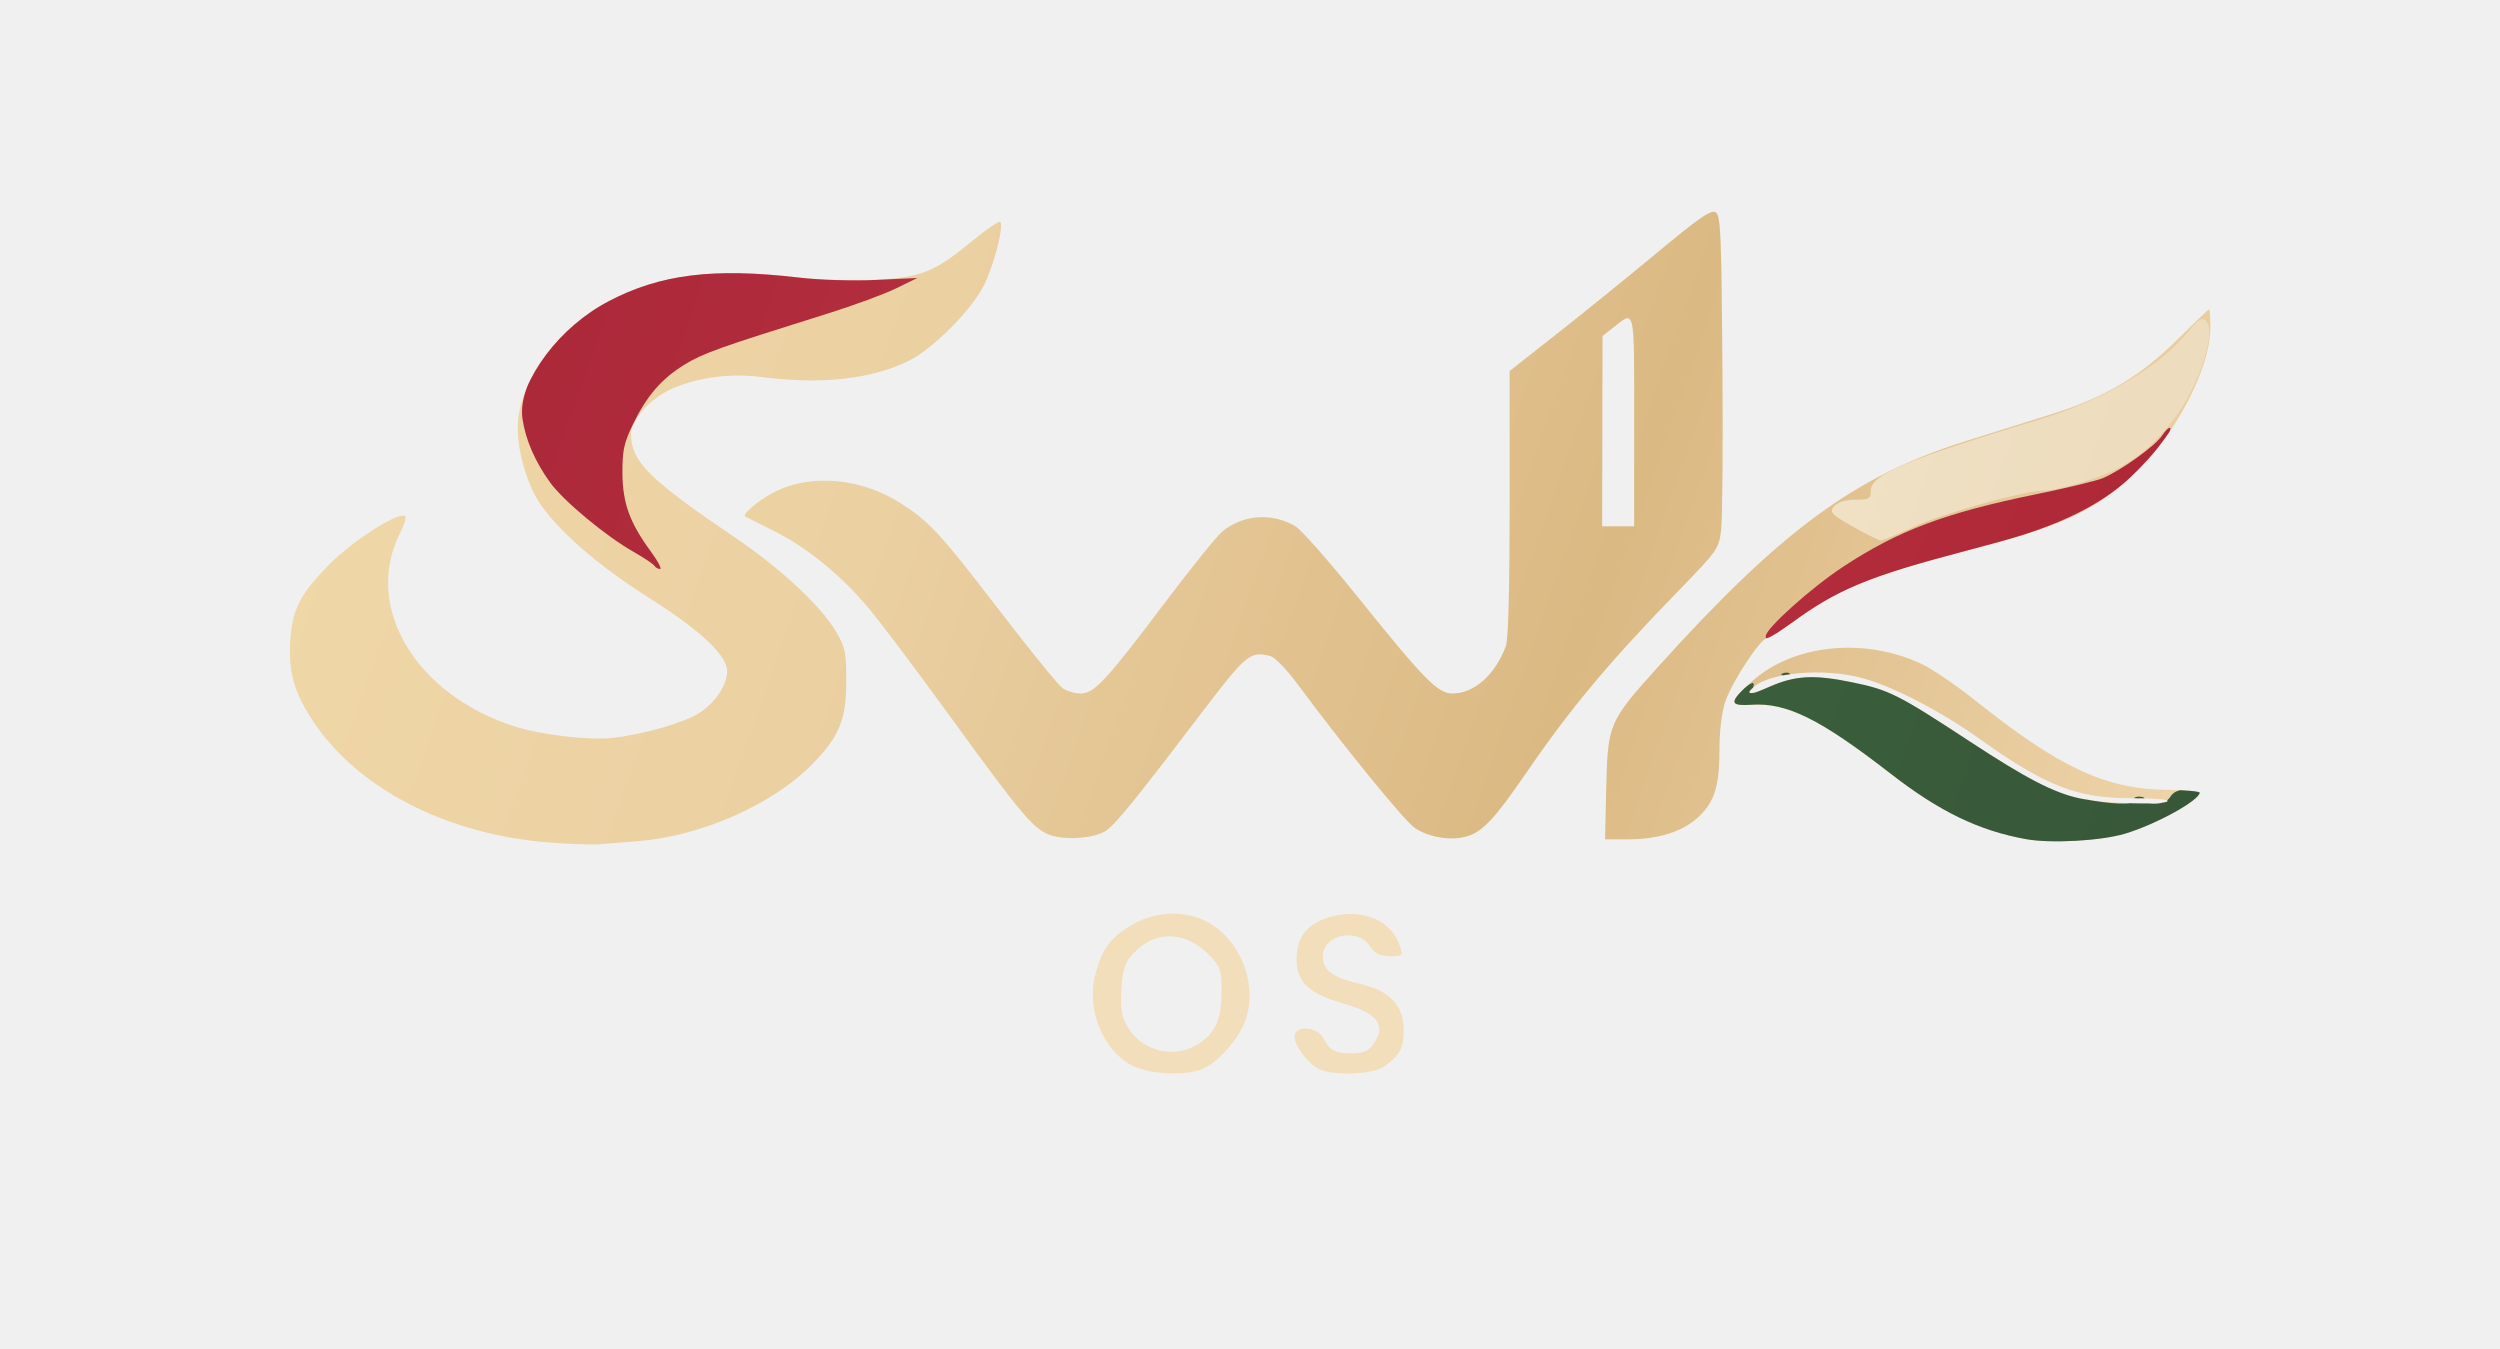
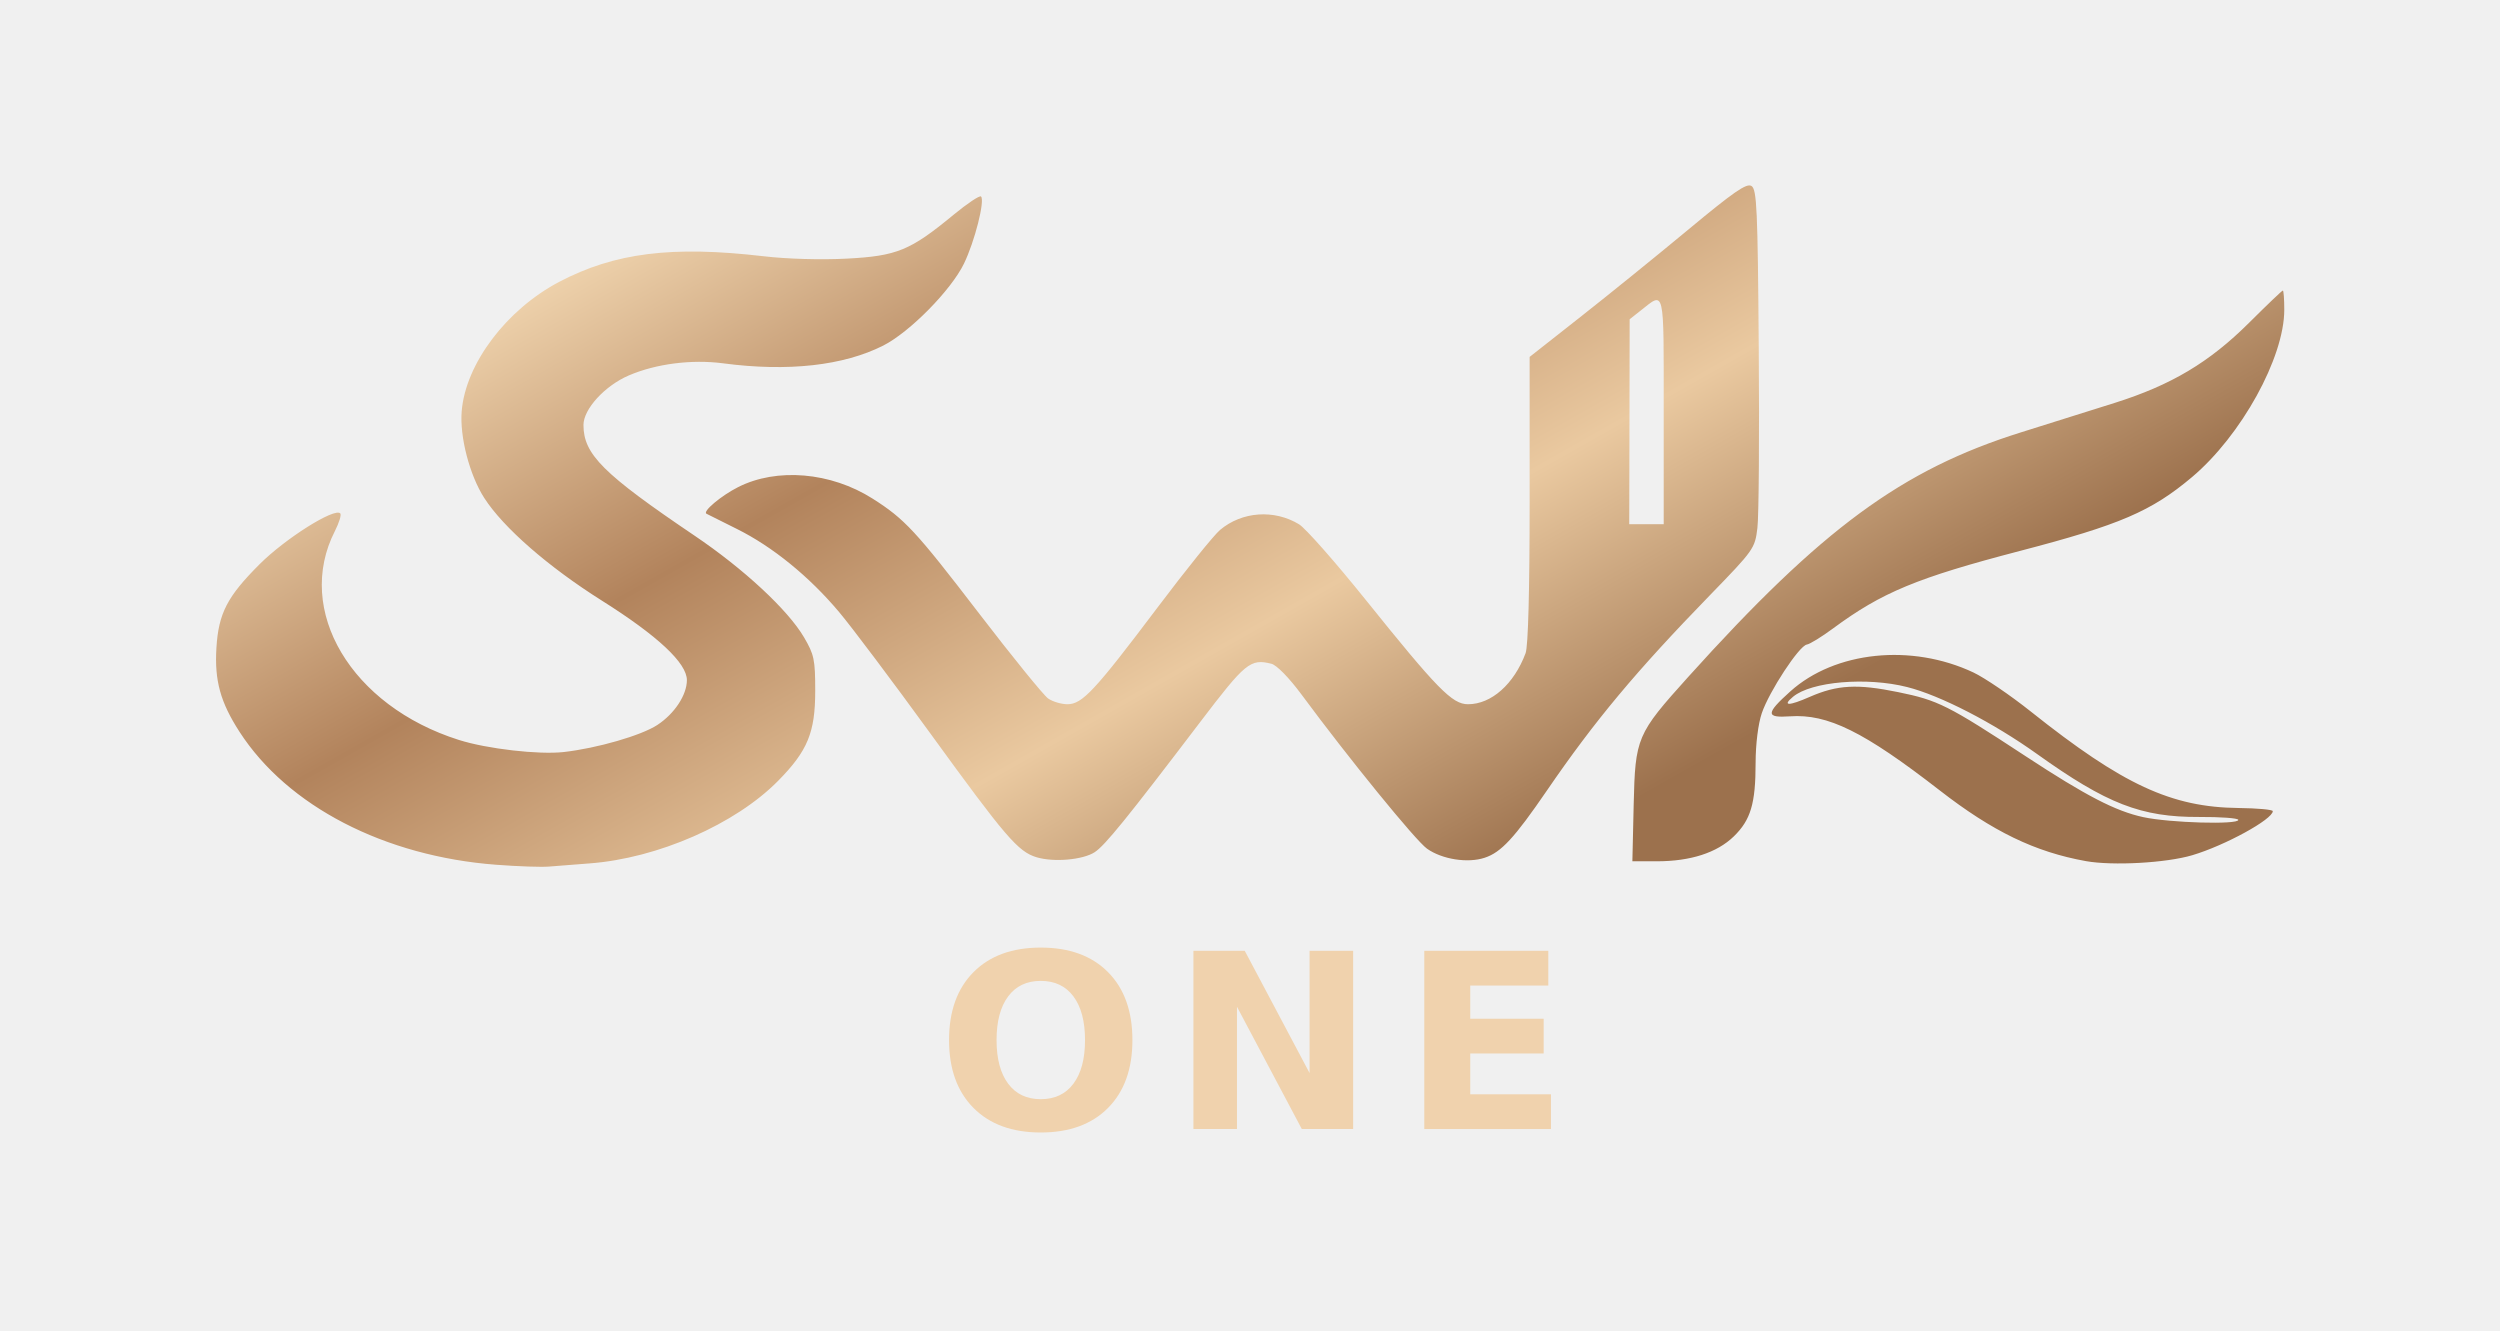
- <svg xmlns="http://www.w3.org/2000/svg" width="760" height="410" viewBox="0 0 760 410">
-   <g transform="translate(380 160) scale(1.081331) translate(-511.5 -771.5)">
+ <svg xmlns="http://www.w3.org/2000/svg" width="620" height="330" viewBox="0 0 620 330" role="img" aria-label="SWK One wordmark logo">
+   <g id="swk-wordmark" transform="translate(310 130) scale(0.95) translate(-511.5 -771.5)">
    <defs>
-       <clipPath id="word-shape">
-         <path d="M314.77,860.41 C285.56,858.21 260.25,845.11 247.71,825.70 C242.72,817.98 241.16,812.33 241.68,803.80 C242.23,794.78 244.48,790.41 252.95,781.95 C259.66,775.24 272.49,767.15 274.01,768.67 C274.36,769.02 273.72,771.11 272.60,773.31 C262.04,794.00 276.86,818.95 305.00,827.83 C312.36,830.16 325.87,831.71 332.34,830.98 C341.08,829.99 352.60,826.66 356.79,823.91 C361.28,820.96 364.49,816.09 364.50,812.21 C364.50,807.76 356.89,800.64 342.30,791.45 C328.29,782.62 316.56,772.38 311.59,764.64 C307.76,758.67 305.16,748.65 305.71,742.00 C306.74,729.59 317.39,715.47 331.20,708.22 C345.66,700.63 360.61,698.76 384.50,701.55 C390.72,702.28 399.60,702.53 406.30,702.17 C419.33,701.48 422.81,700.05 434.07,690.76 C437.70,687.77 440.94,685.60 441.28,685.95 C442.35,687.01 439.63,697.71 436.83,703.48 C433.46,710.42 422.68,721.36 415.76,724.87 C405.39,730.12 390.88,731.74 374.00,729.51 C365.76,728.42 356.42,729.62 349.33,732.67 C343.07,735.36 337.50,741.45 337.50,745.60 C337.50,753.26 342.61,758.35 366.51,774.50 C379.35,783.17 390.87,793.87 395.07,801.02 C397.72,805.53 398.00,806.85 398.00,815.00 C398.00,825.87 396.03,830.66 388.34,838.47 C377.16,849.83 356.90,858.71 339.12,860.05 C335.20,860.34 330.43,860.72 328.50,860.88 C326.57,861.05 320.39,860.84 314.77,860.41 Z M729.74,859.46 C716.43,857.07 705.38,851.73 691.50,840.95 C671.75,825.63 662.32,820.97 652.43,821.66 C646.09,822.10 646.11,820.93 652.55,815.15 C664.23,804.65 684.19,802.59 700.35,810.21 C703.29,811.60 710.04,816.19 715.35,820.42 C739.36,839.53 752.02,845.40 769.60,845.59 C774.50,845.65 778.50,846.01 778.50,846.41 C778.50,848.54 766.01,855.38 757.50,857.91 C750.69,859.94 736.75,860.71 729.74,859.46 Z M769.50,848.69 C769.50,848.24 764.89,847.90 759.25,847.93 C744.16,848.00 735.17,844.51 717.00,831.52 C705.56,823.34 691.72,816.20 683.04,814.01 C672.48,811.34 658.03,812.57 653.26,816.55 C650.34,818.99 652.10,819.00 657.62,816.58 C664.82,813.43 670.02,813.15 680.71,815.34 C691.16,817.48 693.64,818.72 714.00,832.08 C729.74,842.41 737.45,846.40 744.67,847.97 C751.59,849.47 769.50,849.99 769.50,848.69 Z M455.76,858.44 C450.93,856.96 447.72,853.22 428.08,826.16 C418.22,812.58 407.49,798.30 404.23,794.43 C396.41,785.13 386.83,777.35 377.55,772.74 C373.40,770.69 369.82,768.89 369.59,768.76 C368.57,768.15 373.45,764.06 377.85,761.83 C387.97,756.69 402.08,757.90 412.99,764.83 C421.38,770.16 424.22,773.22 440.72,794.73 C449.48,806.15 457.62,816.17 458.80,817.00 C459.98,817.82 462.25,818.50 463.84,818.50 C467.71,818.50 470.96,815.01 487.39,793.21 C494.75,783.44 502.08,774.34 503.68,773.00 C509.42,768.17 517.81,767.58 524.31,771.53 C525.99,772.55 533.79,781.40 541.66,791.19 C560.45,814.58 564.29,818.50 568.41,818.50 C574.51,818.50 580.41,813.27 583.44,805.18 C584.12,803.39 584.50,788.82 584.50,765.10 L584.50,727.83 597.74,717.41 C605.02,711.69 617.70,701.42 625.90,694.61 C637.79,684.73 641.14,682.41 642.41,683.21 C643.81,684.10 644.04,689.07 644.31,725.61 C644.49,748.37 644.33,769.47 643.96,772.48 C643.31,777.84 643.04,778.22 631.62,789.98 C612.24,809.93 601.53,822.76 589.03,841.00 C580.49,853.46 577.07,857.16 572.75,858.58 C568.31,860.05 561.64,858.99 557.71,856.21 C554.77,854.13 537.32,832.71 524.98,816.01 C521.68,811.56 518.48,808.28 517.07,807.93 C511.60,806.56 510.31,807.62 498.51,823.13 C479.35,848.33 473.66,855.35 470.96,857.12 C467.87,859.14 460.24,859.80 455.76,858.44 Z M619.50,741.89 C619.50,709.26 619.84,710.72 613.45,715.76 L610.61,718.00 610.56,744.75 L610.50,771.50 615.00,771.50 L619.50,771.50 619.50,741.89 Z M611.66,844.75 C612.07,827.19 612.44,826.31 625.88,811.39 C660.79,772.62 681.68,757.27 712.81,747.51 C720.07,745.24 731.02,741.80 737.15,739.86 C752.01,735.18 761.93,729.26 772.38,718.85 C776.99,714.26 780.92,710.50 781.13,710.50 C781.33,710.50 781.50,712.76 781.50,715.53 C781.50,728.03 770.28,748.36 757.42,759.20 C746.77,768.16 738.64,771.65 712.57,778.46 C685.57,785.51 676.46,789.29 663.67,798.74 C660.72,800.92 657.66,802.80 656.87,802.92 C654.87,803.21 647.04,815.14 645.10,820.85 C644.15,823.66 643.50,828.90 643.49,833.78 C643.49,844.44 642.22,848.70 637.79,853.01 C633.41,857.26 626.50,859.50 617.73,859.50 L611.32,859.50 611.66,844.75 Z" fill="#FFFFFF" fill-rule="evenodd" />
-       </clipPath>
-       <linearGradient id="word-gold" gradientUnits="userSpaceOnUse" x1="232" y1="673" x2="791" y2="870">
-         <stop offset="0.000" stop-color="#F1D9A9" />
-         <stop offset="0.333" stop-color="#EBD0A2" />
-         <stop offset="0.667" stop-color="#DBB983" />
-         <stop offset="1.000" stop-color="#F0D7AE" />
-       </linearGradient>
-       <linearGradient id="word-red" gradientUnits="userSpaceOnUse" x1="232" y1="673" x2="791" y2="870">
-         <stop offset="0.000" stop-color="#A52437" />
-         <stop offset="0.500" stop-color="#BA3341" />
-         <stop offset="1.000" stop-color="#AC2535" />
-       </linearGradient>
-       <linearGradient id="word-green" gradientUnits="userSpaceOnUse" x1="232" y1="673" x2="791" y2="870">
-         <stop offset="0.000" stop-color="#487045" />
-         <stop offset="0.500" stop-color="#3D663D" />
-         <stop offset="1.000" stop-color="#375639" />
-       </linearGradient>
-       <linearGradient id="word-graphite" gradientUnits="userSpaceOnUse" x1="232" y1="673" x2="791" y2="870">
-         <stop offset="0.000" stop-color="#4F5052" />
-         <stop offset="0.500" stop-color="#3A3A3B" />
-         <stop offset="1.000" stop-color="#545354" />
-       </linearGradient>
-       <linearGradient id="word-ivory" gradientUnits="userSpaceOnUse" x1="232" y1="673" x2="791" y2="870">
-         <stop offset="0.000" stop-color="#F2DFBE" />
-         <stop offset="0.500" stop-color="#F7EAD3" />
-         <stop offset="1.000" stop-color="#EAD8B7" />
+       <linearGradient id="wordmark-satin" gradientUnits="userSpaceOnUse" x1="400" y1="660" x2="530" y2="890">
+         <stop offset="0.0" stop-color="#F3D8B2" />
+         <stop offset="0.333" stop-color="#B2835C" />
+         <stop offset="0.667" stop-color="#EAC9A0" />
+         <stop offset="1.0" stop-color="#9C714D" />
      </linearGradient>
    </defs>
-     <path d="M314.77,860.41 C285.56,858.21 260.25,845.11 247.71,825.70 C242.72,817.98 241.16,812.33 241.68,803.80 C242.23,794.78 244.48,790.41 252.95,781.95 C259.66,775.24 272.49,767.15 274.01,768.67 C274.36,769.02 273.72,771.11 272.60,773.31 C262.04,794.00 276.86,818.95 305.00,827.83 C312.36,830.16 325.87,831.71 332.34,830.98 C341.08,829.99 352.60,826.66 356.79,823.91 C361.28,820.96 364.49,816.09 364.50,812.21 C364.50,807.76 356.89,800.64 342.30,791.45 C328.29,782.62 316.56,772.38 311.59,764.64 C307.76,758.67 305.16,748.65 305.71,742.00 C306.74,729.59 317.39,715.47 331.20,708.22 C345.66,700.63 360.61,698.76 384.50,701.55 C390.72,702.28 399.60,702.53 406.30,702.17 C419.33,701.48 422.81,700.05 434.07,690.76 C437.70,687.77 440.94,685.60 441.28,685.95 C442.35,687.01 439.63,697.71 436.83,703.48 C433.46,710.42 422.68,721.36 415.76,724.87 C405.39,730.12 390.88,731.74 374.00,729.51 C365.76,728.42 356.42,729.62 349.33,732.67 C343.07,735.36 337.50,741.45 337.50,745.60 C337.50,753.26 342.61,758.35 366.51,774.50 C379.35,783.17 390.87,793.87 395.07,801.02 C397.72,805.53 398.00,806.85 398.00,815.00 C398.00,825.87 396.03,830.66 388.34,838.47 C377.16,849.83 356.90,858.71 339.12,860.05 C335.20,860.34 330.43,860.72 328.50,860.88 C326.57,861.05 320.39,860.84 314.77,860.41 Z M729.74,859.46 C716.43,857.07 705.38,851.73 691.50,840.95 C671.75,825.63 662.32,820.97 652.43,821.66 C646.09,822.10 646.11,820.93 652.55,815.15 C664.23,804.65 684.19,802.59 700.35,810.21 C703.29,811.60 710.04,816.19 715.35,820.42 C739.36,839.53 752.02,845.40 769.60,845.59 C774.50,845.65 778.50,846.01 778.50,846.41 C778.50,848.54 766.01,855.38 757.50,857.91 C750.69,859.94 736.75,860.71 729.74,859.46 Z M769.50,848.69 C769.50,848.24 764.89,847.90 759.25,847.93 C744.16,848.00 735.17,844.51 717.00,831.52 C705.56,823.34 691.72,816.20 683.04,814.01 C672.48,811.34 658.03,812.57 653.26,816.55 C650.34,818.99 652.10,819.00 657.62,816.58 C664.82,813.43 670.02,813.15 680.71,815.34 C691.16,817.48 693.64,818.72 714.00,832.08 C729.74,842.41 737.45,846.40 744.67,847.97 C751.59,849.47 769.50,849.99 769.50,848.69 Z M455.76,858.44 C450.93,856.96 447.72,853.22 428.08,826.16 C418.22,812.58 407.49,798.30 404.23,794.43 C396.41,785.13 386.83,777.35 377.55,772.74 C373.40,770.69 369.82,768.89 369.59,768.76 C368.57,768.15 373.45,764.06 377.85,761.83 C387.97,756.69 402.08,757.90 412.99,764.83 C421.38,770.16 424.22,773.22 440.72,794.73 C449.48,806.15 457.62,816.17 458.80,817.00 C459.98,817.82 462.25,818.50 463.84,818.50 C467.71,818.50 470.96,815.01 487.39,793.21 C494.75,783.44 502.08,774.34 503.68,773.00 C509.42,768.17 517.81,767.58 524.31,771.53 C525.99,772.55 533.79,781.40 541.66,791.19 C560.45,814.58 564.29,818.50 568.41,818.50 C574.51,818.50 580.41,813.27 583.44,805.18 C584.12,803.39 584.50,788.82 584.50,765.10 L584.50,727.83 597.74,717.41 C605.02,711.69 617.70,701.42 625.90,694.61 C637.79,684.73 641.14,682.41 642.41,683.21 C643.81,684.10 644.04,689.07 644.31,725.61 C644.49,748.37 644.33,769.47 643.96,772.48 C643.31,777.84 643.04,778.22 631.62,789.98 C612.24,809.93 601.53,822.76 589.03,841.00 C580.49,853.46 577.07,857.16 572.75,858.58 C568.31,860.05 561.64,858.99 557.71,856.21 C554.77,854.13 537.32,832.71 524.98,816.01 C521.68,811.56 518.48,808.28 517.07,807.93 C511.60,806.56 510.31,807.62 498.51,823.13 C479.35,848.33 473.66,855.35 470.96,857.12 C467.87,859.14 460.24,859.80 455.76,858.44 Z M619.50,741.89 C619.50,709.26 619.84,710.72 613.45,715.76 L610.61,718.00 610.56,744.75 L610.50,771.50 615.00,771.50 L619.50,771.50 619.50,741.89 Z M611.66,844.75 C612.07,827.19 612.44,826.31 625.88,811.39 C660.79,772.62 681.68,757.27 712.81,747.51 C720.07,745.24 731.02,741.80 737.15,739.86 C752.01,735.18 761.93,729.26 772.38,718.85 C776.99,714.26 780.92,710.50 781.13,710.50 C781.33,710.50 781.50,712.76 781.50,715.53 C781.50,728.03 770.28,748.36 757.42,759.20 C746.77,768.16 738.64,771.65 712.57,778.46 C685.57,785.51 676.46,789.29 663.67,798.74 C660.72,800.92 657.66,802.80 656.87,802.92 C654.87,803.21 647.04,815.14 645.10,820.85 C644.15,823.66 643.50,828.90 643.49,833.78 C643.49,844.44 642.22,848.70 637.79,853.01 C633.41,857.26 626.50,859.50 617.73,859.50 L611.32,859.50 611.66,844.75 Z" fill="url(#word-gold)" fill-rule="evenodd" />
-     <g clip-path="url(#word-shape)">
-       <path d="M656.50,802.38 C656.50,800.23 669.20,788.83 678.20,782.90 C693.78,772.64 707.00,767.68 733.00,762.38 C741.25,760.69 749.44,758.71 751.20,757.98 C756.31,755.85 766.02,748.88 767.92,745.99 C768.88,744.52 769.90,743.57 770.20,743.87 C771.14,744.80 762.66,754.79 756.70,759.77 C748.55,766.58 737.03,771.90 721.50,776.04 C682.04,786.53 679.25,787.69 658.45,802.37 C656.81,803.53 656.50,803.53 656.50,802.38 Z M344.06,782.60 C343.75,782.10 341.14,780.35 338.25,778.71 C330.36,774.24 318.41,764.30 314.70,759.13 C310.45,753.20 307.84,747.18 306.97,741.28 C305.48,731.07 316.61,715.88 331.20,708.22 C345.66,700.63 360.61,698.76 384.50,701.55 C390.50,702.25 399.93,702.54 406.50,702.23 L418.00,701.68 412.00,704.61 C408.70,706.22 400.15,709.37 393.00,711.61 C361.97,721.33 357.71,722.85 352.50,726.06 C345.99,730.07 341.91,734.81 337.94,743.00 C335.51,748.03 335.04,750.22 335.07,756.50 C335.12,764.98 337.10,770.46 343.07,778.60 C345.05,781.29 346.21,783.50 345.64,783.50 C345.08,783.50 344.37,783.09 344.06,782.60 Z" fill="url(#word-red)" fill-rule="evenodd" />
-       <path d="M729.74,859.46 C716.43,857.07 705.38,851.73 691.50,840.95 C671.75,825.63 662.32,820.97 652.43,821.66 C646.90,822.04 646.24,821.03 649.81,817.67 C652.51,815.14 653.67,814.88 652.86,817.00 C652.13,818.91 652.35,818.89 657.62,816.58 C664.82,813.43 670.02,813.15 680.71,815.34 C691.16,817.48 693.64,818.72 714.00,832.08 C730.03,842.60 737.41,846.37 745.13,848.01 C753.17,849.71 760.91,849.97 760.00,848.50 C759.66,847.95 760.34,847.50 761.50,847.50 C762.66,847.50 763.34,847.95 763.00,848.50 C762.64,849.09 763.74,849.50 765.70,849.50 C767.94,849.50 769.43,848.85 770.27,847.50 C771.13,846.12 772.60,845.50 775.01,845.50 C776.93,845.50 778.50,845.87 778.50,846.31 C778.50,848.53 766.20,855.32 757.50,857.91 C750.69,859.94 736.75,860.71 729.74,859.46 Z M661.31,812.82 C662.03,812.53 662.90,812.56 663.23,812.90 C663.56,813.23 662.97,813.46 661.92,813.42 C660.75,813.37 660.51,813.14 661.31,812.82 Z" fill="url(#word-green)" fill-rule="evenodd" />
-       <path d="M682.63,772.50 C674.64,768.10 674.07,767.50 675.99,765.59 C676.94,764.64 679.29,764.00 681.80,764.00 C685.61,764.00 686.00,763.77 686.01,761.50 C686.03,756.99 696.08,752.75 733.50,741.44 C751.34,736.05 767.01,726.81 775.14,716.90 C778.06,713.34 779.04,712.70 780.17,713.64 C783.34,716.27 778.66,731.31 771.77,740.63 C766.43,747.85 761.11,752.49 754.50,755.69 C748.67,758.51 738.30,761.50 734.33,761.50 C729.10,761.50 706.50,767.82 698.41,771.54 C693.68,773.72 689.41,775.49 688.91,775.48 C688.41,775.47 685.58,774.13 682.63,772.50 Z" fill="url(#word-ivory)" fill-rule="evenodd" />
-     </g>
+     <path d="M314.77,860.41 C285.56,858.21 260.25,845.11 247.71,825.70 C242.72,817.98 241.16,812.33 241.68,803.80 C242.23,794.78 244.48,790.41 252.95,781.95 C259.66,775.24 272.49,767.15 274.01,768.67 C274.36,769.02 273.72,771.11 272.60,773.31 C262.04,794.00 276.86,818.95 305.00,827.83 C312.36,830.16 325.87,831.71 332.34,830.98 C341.08,829.99 352.60,826.66 356.79,823.91 C361.28,820.96 364.49,816.09 364.50,812.21 C364.50,807.76 356.89,800.64 342.30,791.45 C328.29,782.62 316.56,772.38 311.59,764.64 C307.76,758.67 305.16,748.65 305.71,742.00 C306.74,729.59 317.39,715.47 331.20,708.22 C345.66,700.63 360.61,698.76 384.50,701.55 C390.72,702.28 399.60,702.53 406.30,702.17 C419.33,701.48 422.81,700.05 434.07,690.76 C437.70,687.77 440.94,685.60 441.28,685.95 C442.35,687.01 439.63,697.71 436.83,703.48 C433.46,710.42 422.68,721.36 415.76,724.87 C405.39,730.12 390.88,731.74 374.00,729.51 C365.76,728.42 356.42,729.62 349.33,732.67 C343.07,735.36 337.50,741.45 337.50,745.60 C337.50,753.26 342.61,758.35 366.51,774.50 C379.35,783.17 390.87,793.87 395.07,801.02 C397.72,805.53 398.00,806.85 398.00,815.00 C398.00,825.87 396.03,830.66 388.34,838.47 C377.16,849.83 356.90,858.71 339.12,860.05 C335.20,860.34 330.43,860.72 328.50,860.88 C326.57,861.05 320.39,860.84 314.77,860.41 Z M729.74,859.46 C716.43,857.07 705.38,851.73 691.50,840.95 C671.75,825.63 662.32,820.97 652.43,821.66 C646.09,822.10 646.11,820.93 652.55,815.15 C664.23,804.65 684.19,802.59 700.35,810.21 C703.29,811.60 710.04,816.19 715.35,820.42 C739.36,839.53 752.02,845.40 769.60,845.59 C774.50,845.65 778.50,846.01 778.50,846.41 C778.50,848.54 766.01,855.38 757.50,857.91 C750.69,859.94 736.75,860.71 729.74,859.46 Z M769.50,848.69 C769.50,848.24 764.89,847.90 759.25,847.93 C744.16,848.00 735.17,844.51 717.00,831.52 C705.56,823.34 691.72,816.20 683.04,814.01 C672.48,811.34 658.03,812.57 653.26,816.55 C650.34,818.99 652.10,819.00 657.62,816.58 C664.82,813.43 670.02,813.15 680.71,815.34 C691.16,817.48 693.64,818.72 714.00,832.08 C729.74,842.41 737.45,846.40 744.67,847.97 C751.59,849.47 769.50,849.99 769.50,848.69 Z M455.76,858.44 C450.93,856.96 447.72,853.22 428.08,826.16 C418.22,812.58 407.49,798.30 404.23,794.43 C396.41,785.13 386.83,777.35 377.55,772.74 C373.40,770.69 369.82,768.89 369.59,768.76 C368.57,768.15 373.45,764.06 377.85,761.83 C387.97,756.69 402.08,757.90 412.99,764.83 C421.38,770.16 424.22,773.22 440.72,794.73 C449.48,806.15 457.62,816.17 458.80,817.00 C459.98,817.82 462.25,818.50 463.84,818.50 C467.71,818.50 470.96,815.01 487.39,793.21 C494.75,783.44 502.08,774.34 503.68,773.00 C509.42,768.17 517.81,767.58 524.31,771.53 C525.99,772.55 533.79,781.40 541.66,791.19 C560.45,814.58 564.29,818.50 568.41,818.50 C574.51,818.50 580.41,813.27 583.44,805.18 C584.12,803.39 584.50,788.82 584.50,765.10 L584.50,727.83 597.74,717.41 C605.02,711.69 617.70,701.42 625.90,694.61 C637.79,684.73 641.14,682.41 642.41,683.21 C643.81,684.10 644.04,689.07 644.31,725.61 C644.49,748.37 644.33,769.47 643.96,772.48 C643.31,777.84 643.04,778.22 631.62,789.98 C612.24,809.93 601.53,822.76 589.03,841.00 C580.49,853.46 577.07,857.16 572.75,858.58 C568.31,860.05 561.64,858.99 557.71,856.21 C554.77,854.13 537.32,832.71 524.98,816.01 C521.68,811.56 518.48,808.28 517.07,807.93 C511.60,806.56 510.31,807.62 498.51,823.13 C479.35,848.33 473.66,855.35 470.96,857.12 C467.87,859.14 460.24,859.80 455.76,858.44 Z M619.50,741.89 C619.50,709.26 619.84,710.72 613.45,715.76 L610.61,718.00 610.56,744.75 L610.50,771.50 615.00,771.50 L619.50,771.50 619.50,741.89 Z M611.66,844.75 C612.07,827.19 612.44,826.31 625.88,811.39 C660.79,772.62 681.68,757.27 712.81,747.51 C720.07,745.24 731.02,741.80 737.15,739.86 C752.01,735.18 761.93,729.26 772.38,718.85 C776.99,714.26 780.92,710.50 781.13,710.50 C781.33,710.50 781.50,712.76 781.50,715.53 C781.50,728.03 770.28,748.36 757.42,759.20 C746.77,768.16 738.64,771.65 712.57,778.46 C685.57,785.51 676.46,789.29 663.67,798.74 C660.72,800.92 657.66,802.80 656.87,802.92 C654.87,803.21 647.04,815.14 645.10,820.85 C644.15,823.66 643.50,828.90 643.49,833.78 C643.49,844.44 642.22,848.70 637.79,853.01 C633.41,857.26 626.50,859.50 617.73,859.50 L611.32,859.50 611.66,844.75 Z" fill="url(#wordmark-satin)" fill-rule="evenodd" />
  </g>
-   <g transform="translate(380 303) scale(1.230769) translate(-962.5 -610.5)">
-     <g color="#F2DEBA">
-       <path d="M825.33,627.47 C818.05,623.63 814.02,613.50 816.32,604.88 C817.99,598.65 820.07,595.84 825.26,592.79 C831.81,588.96 840.02,589.07 845.69,593.08 C852.75,598.07 856.14,608.00 853.51,615.97 C852.06,620.36 847.32,626.02 843.40,628.05 C839.37,630.14 829.80,629.83 825.33,627.47 Z M842.48,621.68 C846.18,618.93 847.47,615.71 847.49,609.15 C847.50,603.84 847.19,602.99 844.16,599.96 C838.47,594.27 831.17,594.10 825.97,599.53 C823.55,602.06 823.04,603.52 822.74,608.77 C822.46,613.76 822.81,615.66 824.47,618.31 C828.28,624.39 836.70,625.97 842.48,621.68 Z" fill="currentColor" fill-rule="evenodd" transform="translate(108.00 0)" />
-       <path d="M1199.89,628.52 C1197.15,627.41 1193.50,622.75 1193.50,620.37 C1193.50,617.51 1199.07,617.81 1200.61,620.75 C1202.25,623.85 1203.42,624.47 1207.69,624.48 C1210.39,624.50 1211.81,623.90 1212.94,622.28 C1216.30,617.48 1214.16,614.64 1205.29,612.10 C1197.02,609.73 1194.00,606.81 1194.00,601.17 C1194.00,595.55 1196.88,592.15 1202.90,590.63 C1210.35,588.75 1217.33,591.71 1219.38,597.60 C1220.37,600.42 1220.31,600.50 1217.06,600.50 C1214.61,600.50 1213.30,599.84 1212.09,598.00 C1209.03,593.33 1200.50,595.18 1200.50,600.51 C1200.50,604.07 1202.90,605.79 1210.24,607.49 C1217.06,609.06 1220.51,612.89 1220.47,618.83 C1220.43,623.29 1219.44,625.10 1215.53,627.80 C1212.86,629.63 1203.69,630.06 1199.89,628.52 Z" fill="currentColor" fill-rule="evenodd" transform="translate(-220.00 0)" />
-     </g>
+   <g id="product-name" fill="#F0D2AD" transform="translate(310 280) scale(0.0296053 -0.0296053) translate(-2623.0 0)">
+     <path d="M870 1241Q694 1241 597.0 1111.0Q500 981 500 745Q500 510 597.0 380.0Q694 250 870 250Q1047 250 1144.0 380.0Q1241 510 1241 745Q1241 981 1144.0 1111.0Q1047 1241 870 1241ZM870 1520Q1230 1520 1434.0 1314.0Q1638 1108 1638 745Q1638 383 1434.0 177.0Q1230 -29 870 -29Q511 -29 306.5 177.0Q102 383 102 745Q102 1108 306.5 1314.0Q511 1520 870 1520Z" transform="translate(0 0)" />
+     <path d="M188 1493H618L1161 469V1493H1526V0H1096L553 1024V0H188Z" transform="translate(1961 0)" />
+     <path d="M188 1493H1227V1202H573V924H1188V633H573V291H1249V0H188Z" transform="translate(3895 0)" />
  </g>
</svg>
